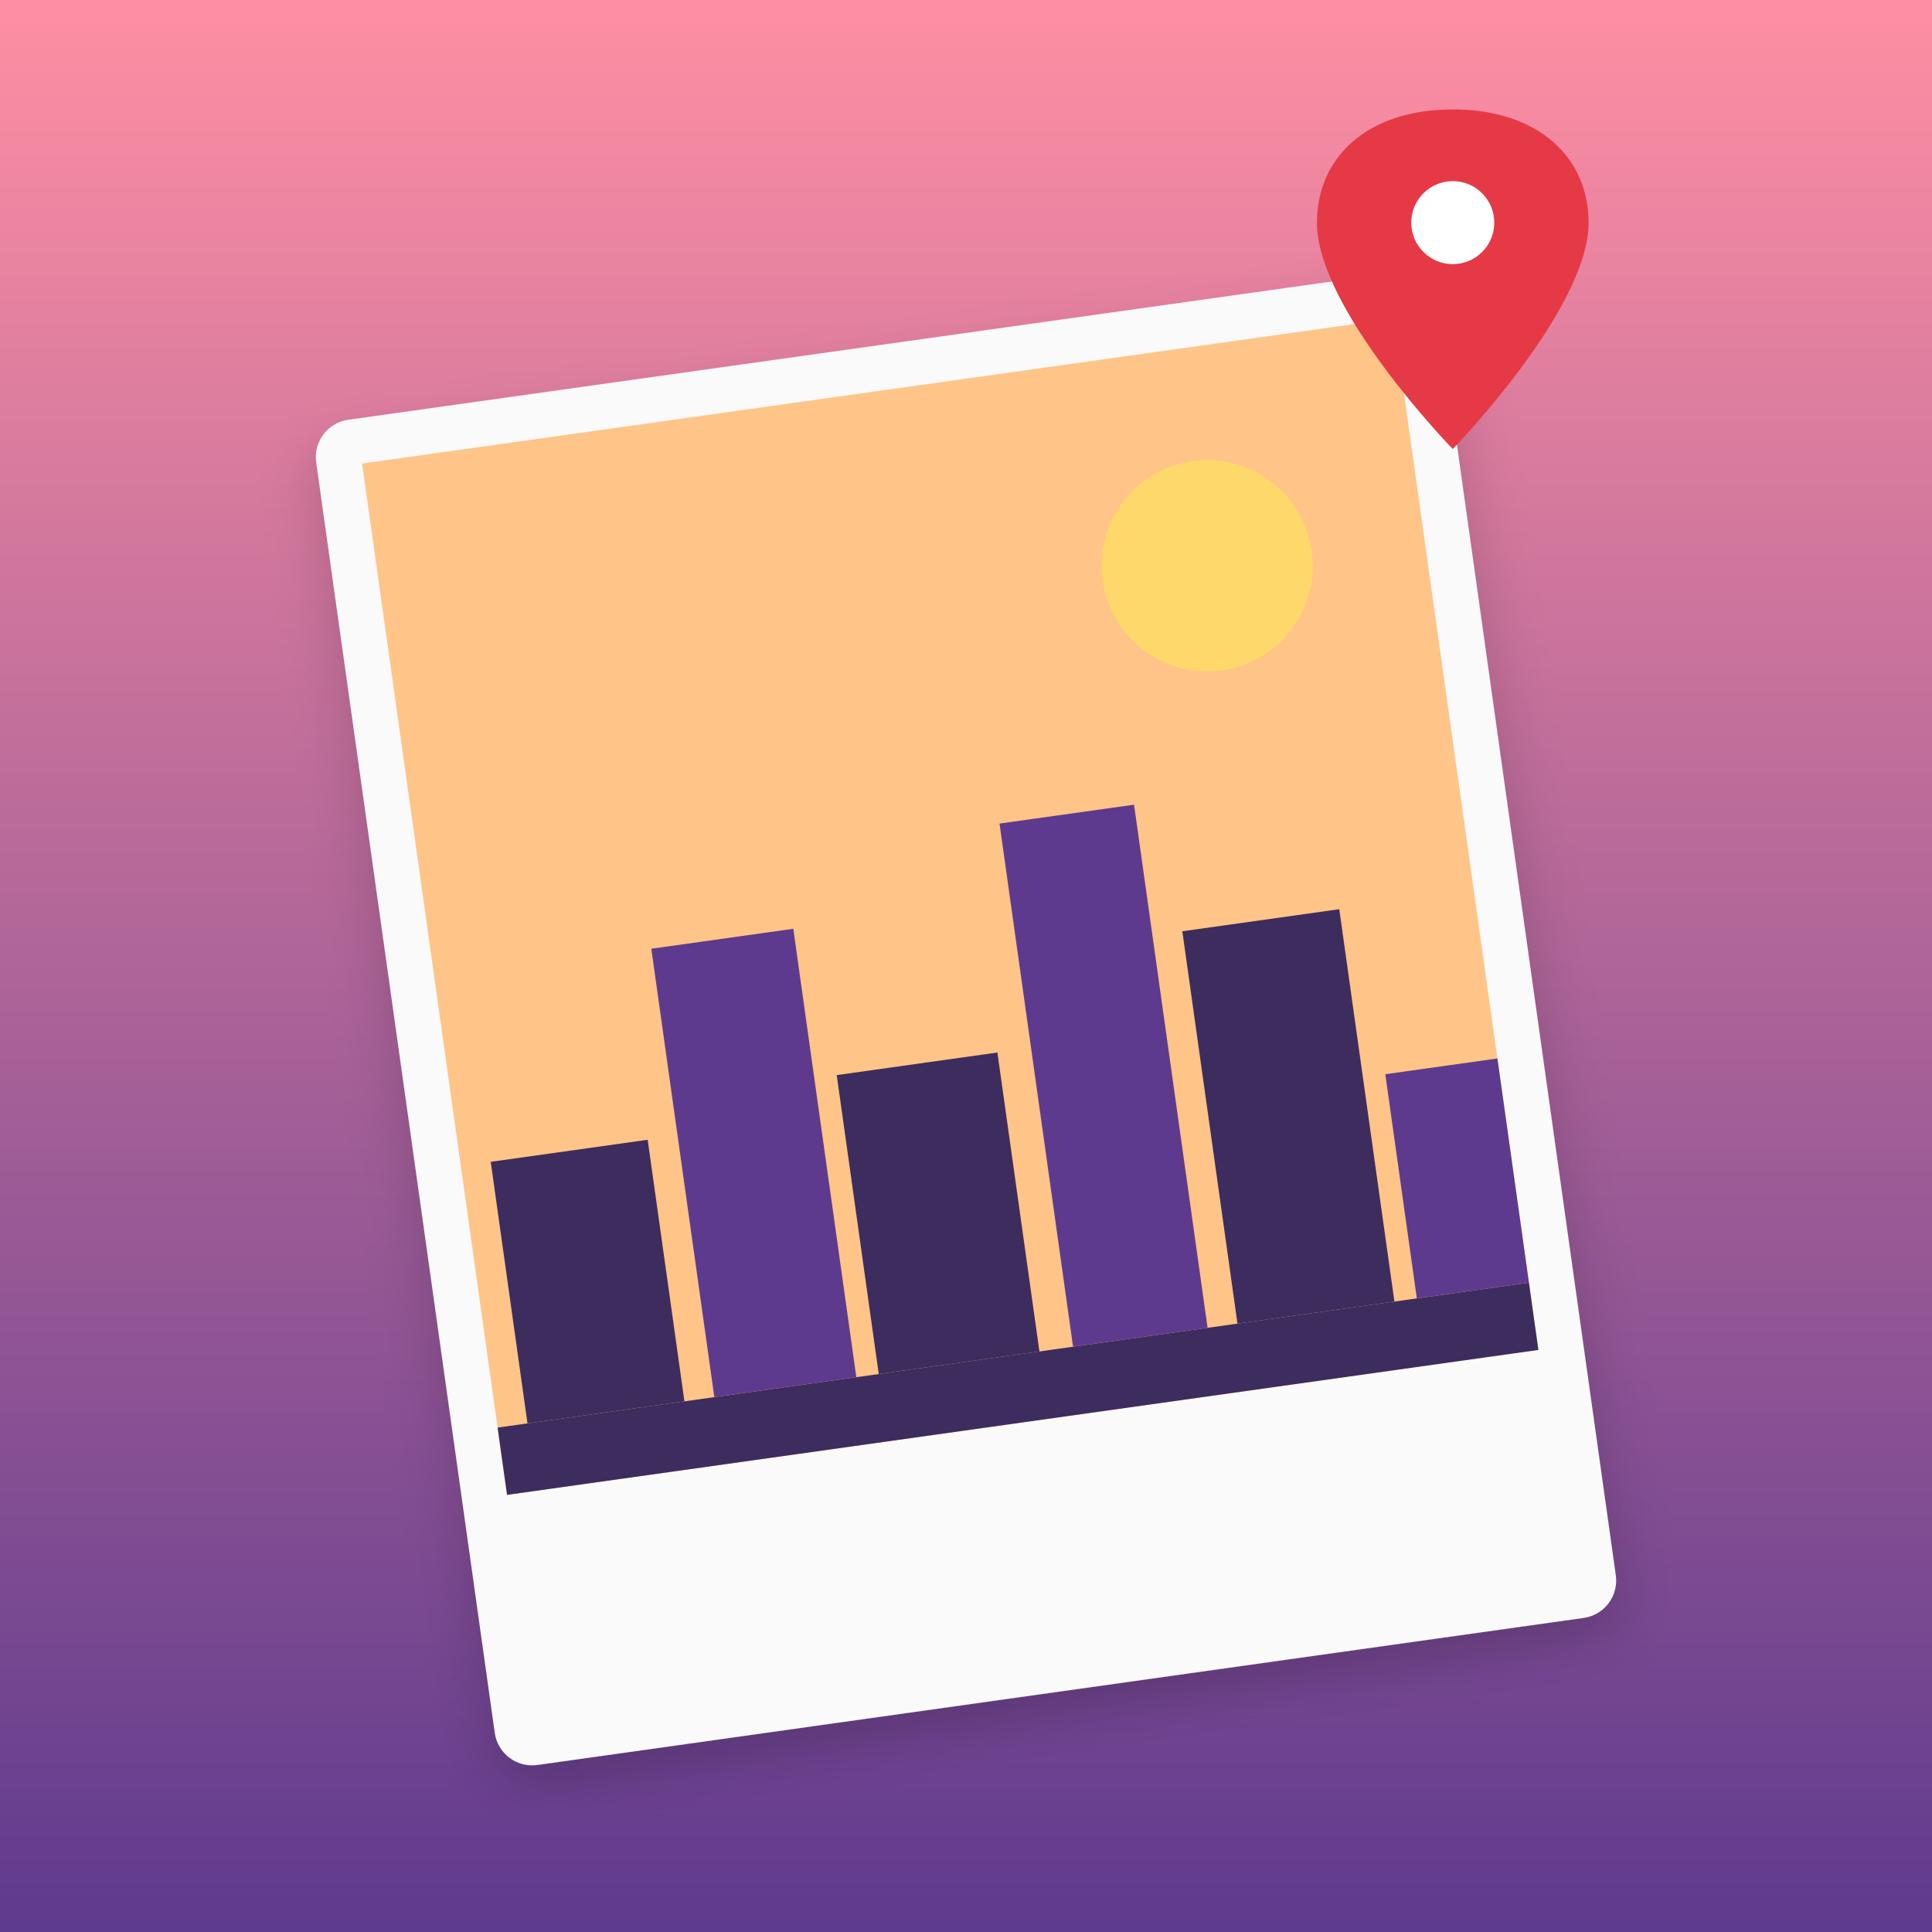
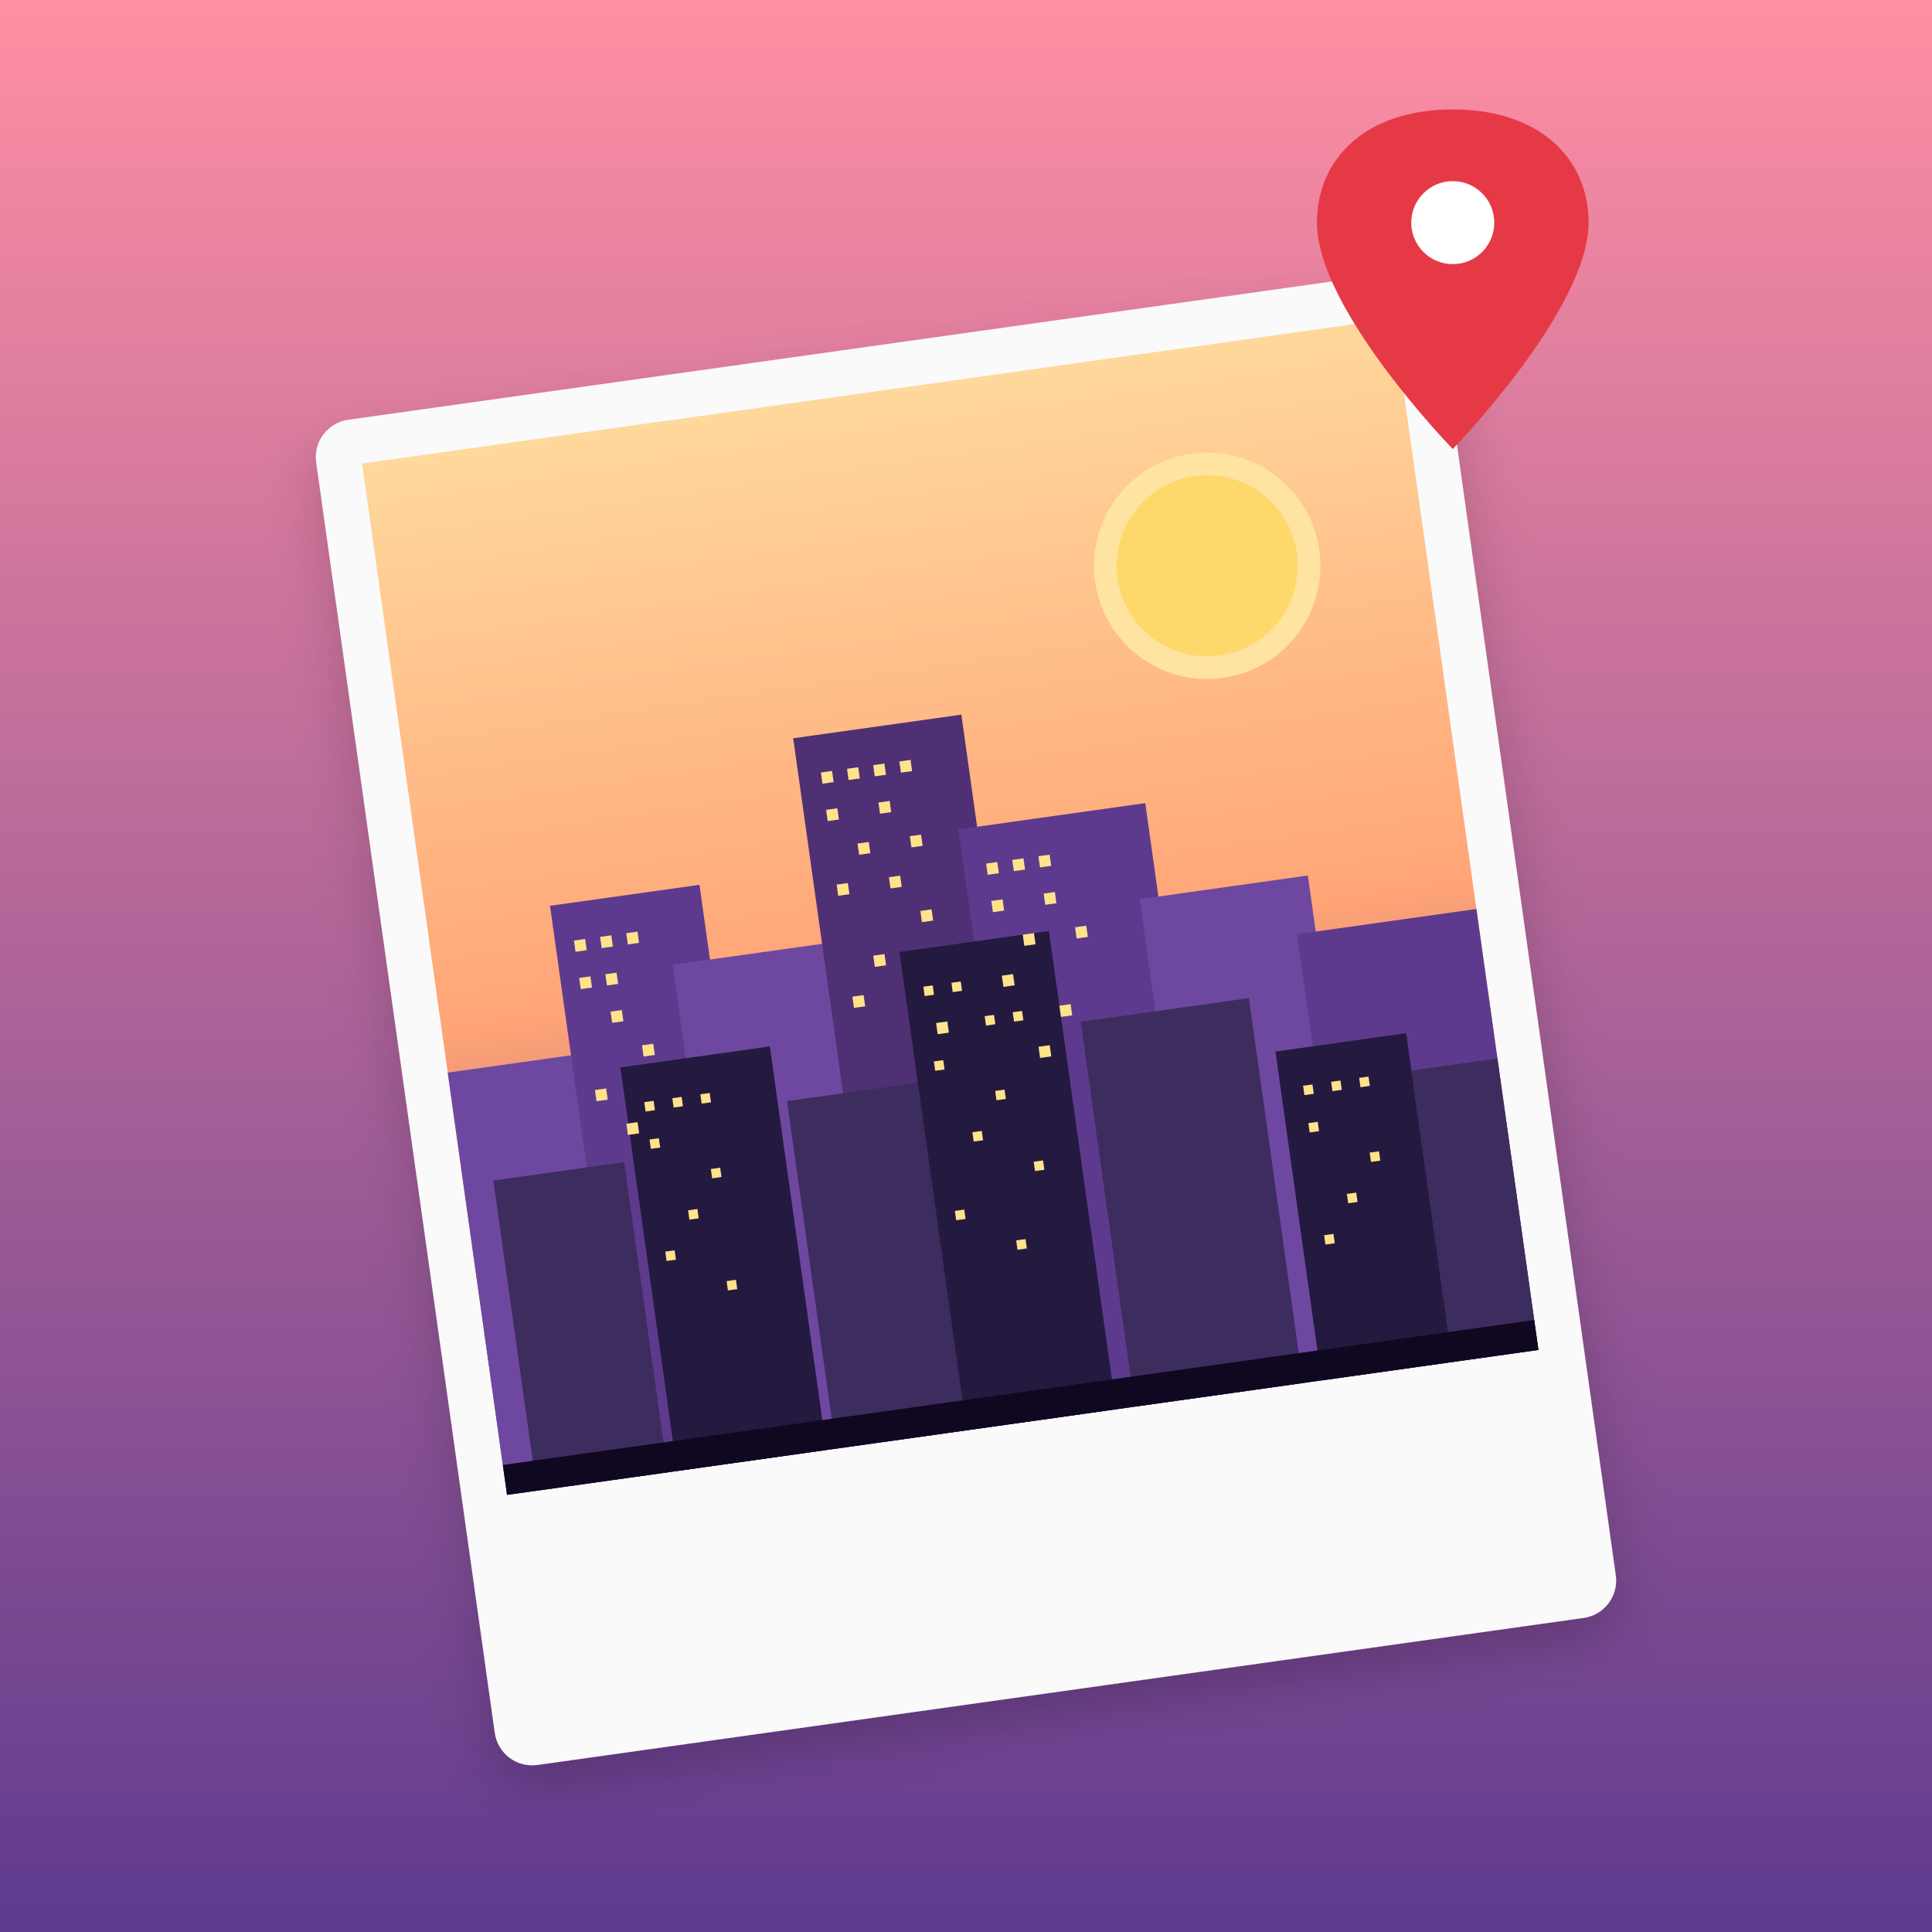
<svg xmlns="http://www.w3.org/2000/svg" viewBox="0 0 1024 1024" width="1024" height="1024">
  <defs>
    <linearGradient id="bg" x1="0" y1="0" x2="0" y2="1">
      <stop offset="0%" stop-color="#FF8FA3" />
      <stop offset="100%" stop-color="#5E3A8E" />
+     </linearGradient>
+     <linearGradient id="sky" x1="0" y1="0" x2="0" y2="1">
+       <stop offset="0%" stop-color="#FFD89C" />
+       <stop offset="55%" stop-color="#FFA476" />
+       <stop offset="100%" stop-color="#7A4090" />
    </linearGradient>
    <filter id="polaroidShadow" x="-20%" y="-20%" width="140%" height="140%">
      <feGaussianBlur in="SourceAlpha" stdDeviation="14" />
      <feOffset dy="12" />
      <feComponentTransfer>
        <feFuncA type="linear" slope="0.18" />
      </feComponentTransfer>
      <feMerge>
        <feMergeNode />
        <feMergeNode in="SourceGraphic" />
      </feMerge>
    </filter>
    <clipPath id="photoClip">
      <rect x="-276" y="-336" width="552" height="552" />
    </clipPath>
  </defs>
  <rect width="1024" height="1024" fill="url(#bg)" />
  <g transform="translate(512 540) rotate(-8)">
    <rect x="-300" y="-360" width="600" height="720" rx="20" fill="#FAFAFA" filter="url(#polaroidShadow)" />
    <g clip-path="url(#photoClip)">
-       <rect x="-276" y="-336" width="552" height="552" fill="#FFC487" />
-       <circle cx="160" cy="-220" r="56" fill="#FFD86B" />
-       <rect x="-276" y="180" width="552" height="36" fill="#3D2C5E" />
-       <rect x="-260" y="40" width="84" height="140" fill="#3D2C5E" />
-       <rect x="-160" y="-60" width="76" height="240" fill="#5E3A8E" />
-       <rect x="-72" y="20" width="86" height="160" fill="#3D2C5E" />
-       <rect x="32" y="-100" width="72" height="280" fill="#5E3A8E" />
-       <rect x="120" y="-30" width="84" height="210" fill="#3D2C5E" />
-       <rect x="216" y="60" width="60" height="120" fill="#5E3A8E" />
+       <rect x="-276" y="-336" width="552" height="552" fill="url(#sky)" />
+       <circle cx="160" cy="-220" r="60" fill="#FFE3A0" />
+       <circle cx="160" cy="-220" r="48" fill="#FFD86B" />
+       <rect x="-276" y="-10" width="100" height="226" fill="#6E48A0" />
+       <rect x="-210" y="-90" width="80" height="306" fill="#5E3A8E" />
+       <rect x="-150" y="-50" width="110" height="266" fill="#6E48A0" />
+       <rect x="-70" y="-160" width="90" height="376" fill="#4F3074" />
+       <rect x="10" y="-100" width="100" height="316" fill="#5E3A8E" />
+       <rect x="100" y="-50" width="90" height="266" fill="#6E48A0" />
+       <rect x="180" y="-20" width="96" height="236" fill="#5E3A8E" />
+       <rect x="-260" y="50" width="70" height="166" fill="#3D2C5E" />
+       <rect x="-185" y="0" width="80" height="216" fill="#241A40" />
+       <rect x="-100" y="30" width="70" height="186" fill="#3D2C5E" />
+       <rect x="-30" y="-40" width="80" height="256" fill="#241A40" />
+       <rect x="60" y="10" width="90" height="206" fill="#3D2C5E" />
+       <rect x="160" y="40" width="70" height="176" fill="#241A40" />
+       <rect x="230" y="60" width="46" height="156" fill="#3D2C5E" />
+       <rect x="-276" y="200" width="552" height="16" fill="#0F0820" />
+       <g fill="#FFE38A">
+         <rect x="-200" y="-70" width="6" height="6" />
+         <rect x="-186" y="-70" width="6" height="6" />
+         <rect x="-172" y="-70" width="6" height="6" />
+         <rect x="-200" y="-50" width="6" height="6" />
+         <rect x="-186" y="-50" width="6" height="6" />
+         <rect x="-186" y="-30" width="6" height="6" />
+         <rect x="-172" y="-10" width="6" height="6" />
+         <rect x="-200" y="10" width="6" height="6" />
+         <rect x="-186" y="30" width="6" height="6" />
+         <rect x="-58" y="-140" width="6" height="6" />
+         <rect x="-44" y="-140" width="6" height="6" />
+         <rect x="-30" y="-140" width="6" height="6" />
+         <rect x="-16" y="-140" width="6" height="6" />
+         <rect x="-58" y="-120" width="6" height="6" />
+         <rect x="-30" y="-120" width="6" height="6" />
+         <rect x="-44" y="-100" width="6" height="6" />
+         <rect x="-16" y="-100" width="6" height="6" />
+         <rect x="-58" y="-80" width="6" height="6" />
+         <rect x="-30" y="-80" width="6" height="6" />
+         <rect x="-16" y="-60" width="6" height="6" />
+         <rect x="-44" y="-40" width="6" height="6" />
+         <rect x="-58" y="-20" width="6" height="6" />
+         <rect x="-16" y="0" width="6" height="6" />
+         <rect x="22" y="-80" width="6" height="6" />
+         <rect x="36" y="-80" width="6" height="6" />
+         <rect x="50" y="-80" width="6" height="6" />
+         <rect x="22" y="-60" width="6" height="6" />
+         <rect x="50" y="-60" width="6" height="6" />
+         <rect x="36" y="-40" width="6" height="6" />
+         <rect x="64" y="-40" width="6" height="6" />
+         <rect x="22" y="-20" width="6" height="6" />
+         <rect x="50" y="0" width="6" height="6" />
+         <rect x="36" y="20" width="6" height="6" />
+         <rect x="-175" y="20" width="5" height="5" />
+         <rect x="-160" y="20" width="5" height="5" />
+         <rect x="-145" y="20" width="5" height="5" />
+         <rect x="-175" y="40" width="5" height="5" />
+         <rect x="-145" y="60" width="5" height="5" />
+         <rect x="-160" y="80" width="5" height="5" />
+         <rect x="-175" y="100" width="5" height="5" />
+         <rect x="-145" y="120" width="5" height="5" />
+         <rect x="-20" y="-20" width="5" height="5" />
+         <rect x="-5" y="-20" width="5" height="5" />
+         <rect x="10" y="0" width="5" height="5" />
+         <rect x="25" y="0" width="5" height="5" />
+         <rect x="-20" y="20" width="5" height="5" />
+         <rect x="10" y="40" width="5" height="5" />
+         <rect x="-5" y="60" width="5" height="5" />
+         <rect x="25" y="80" width="5" height="5" />
+         <rect x="-20" y="100" width="5" height="5" />
+         <rect x="10" y="120" width="5" height="5" />
+         <rect x="172" y="60" width="5" height="5" />
+         <rect x="187" y="60" width="5" height="5" />
+         <rect x="202" y="60" width="5" height="5" />
+         <rect x="172" y="80" width="5" height="5" />
+         <rect x="202" y="100" width="5" height="5" />
+         <rect x="187" y="120" width="5" height="5" />
+         <rect x="172" y="140" width="5" height="5" />
+       </g>
    </g>
  </g>
  <g transform="translate(770 130)">
    <path d="M0,-72 C46,-72 72,-46 72,-12 C72,34 0,108 0,108 C0,108 -72,34 -72,-12 C-72,-46 -46,-72 0,-72 Z" fill="#E63946" />
    <circle cx="0" cy="-12" r="22" fill="#FFFFFF" />
  </g>
</svg>
